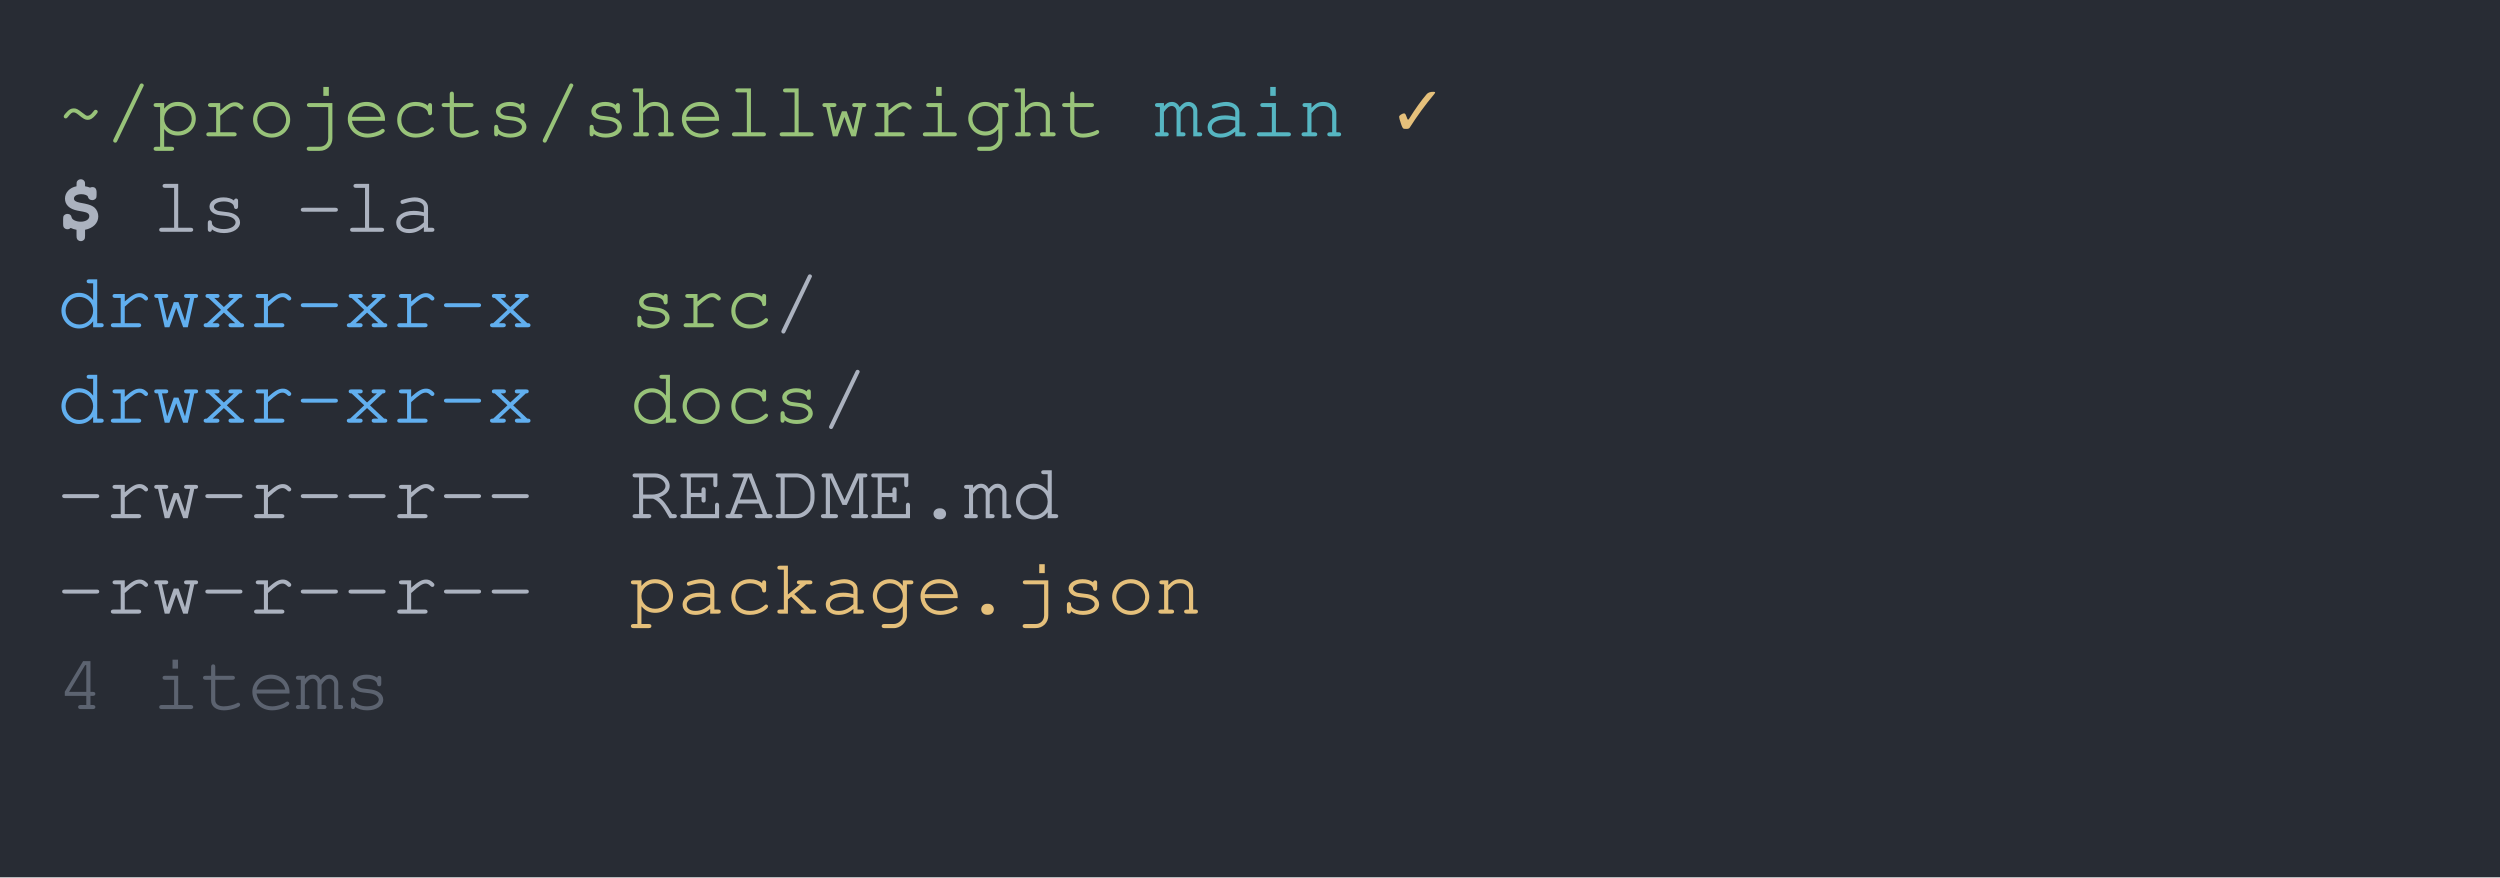
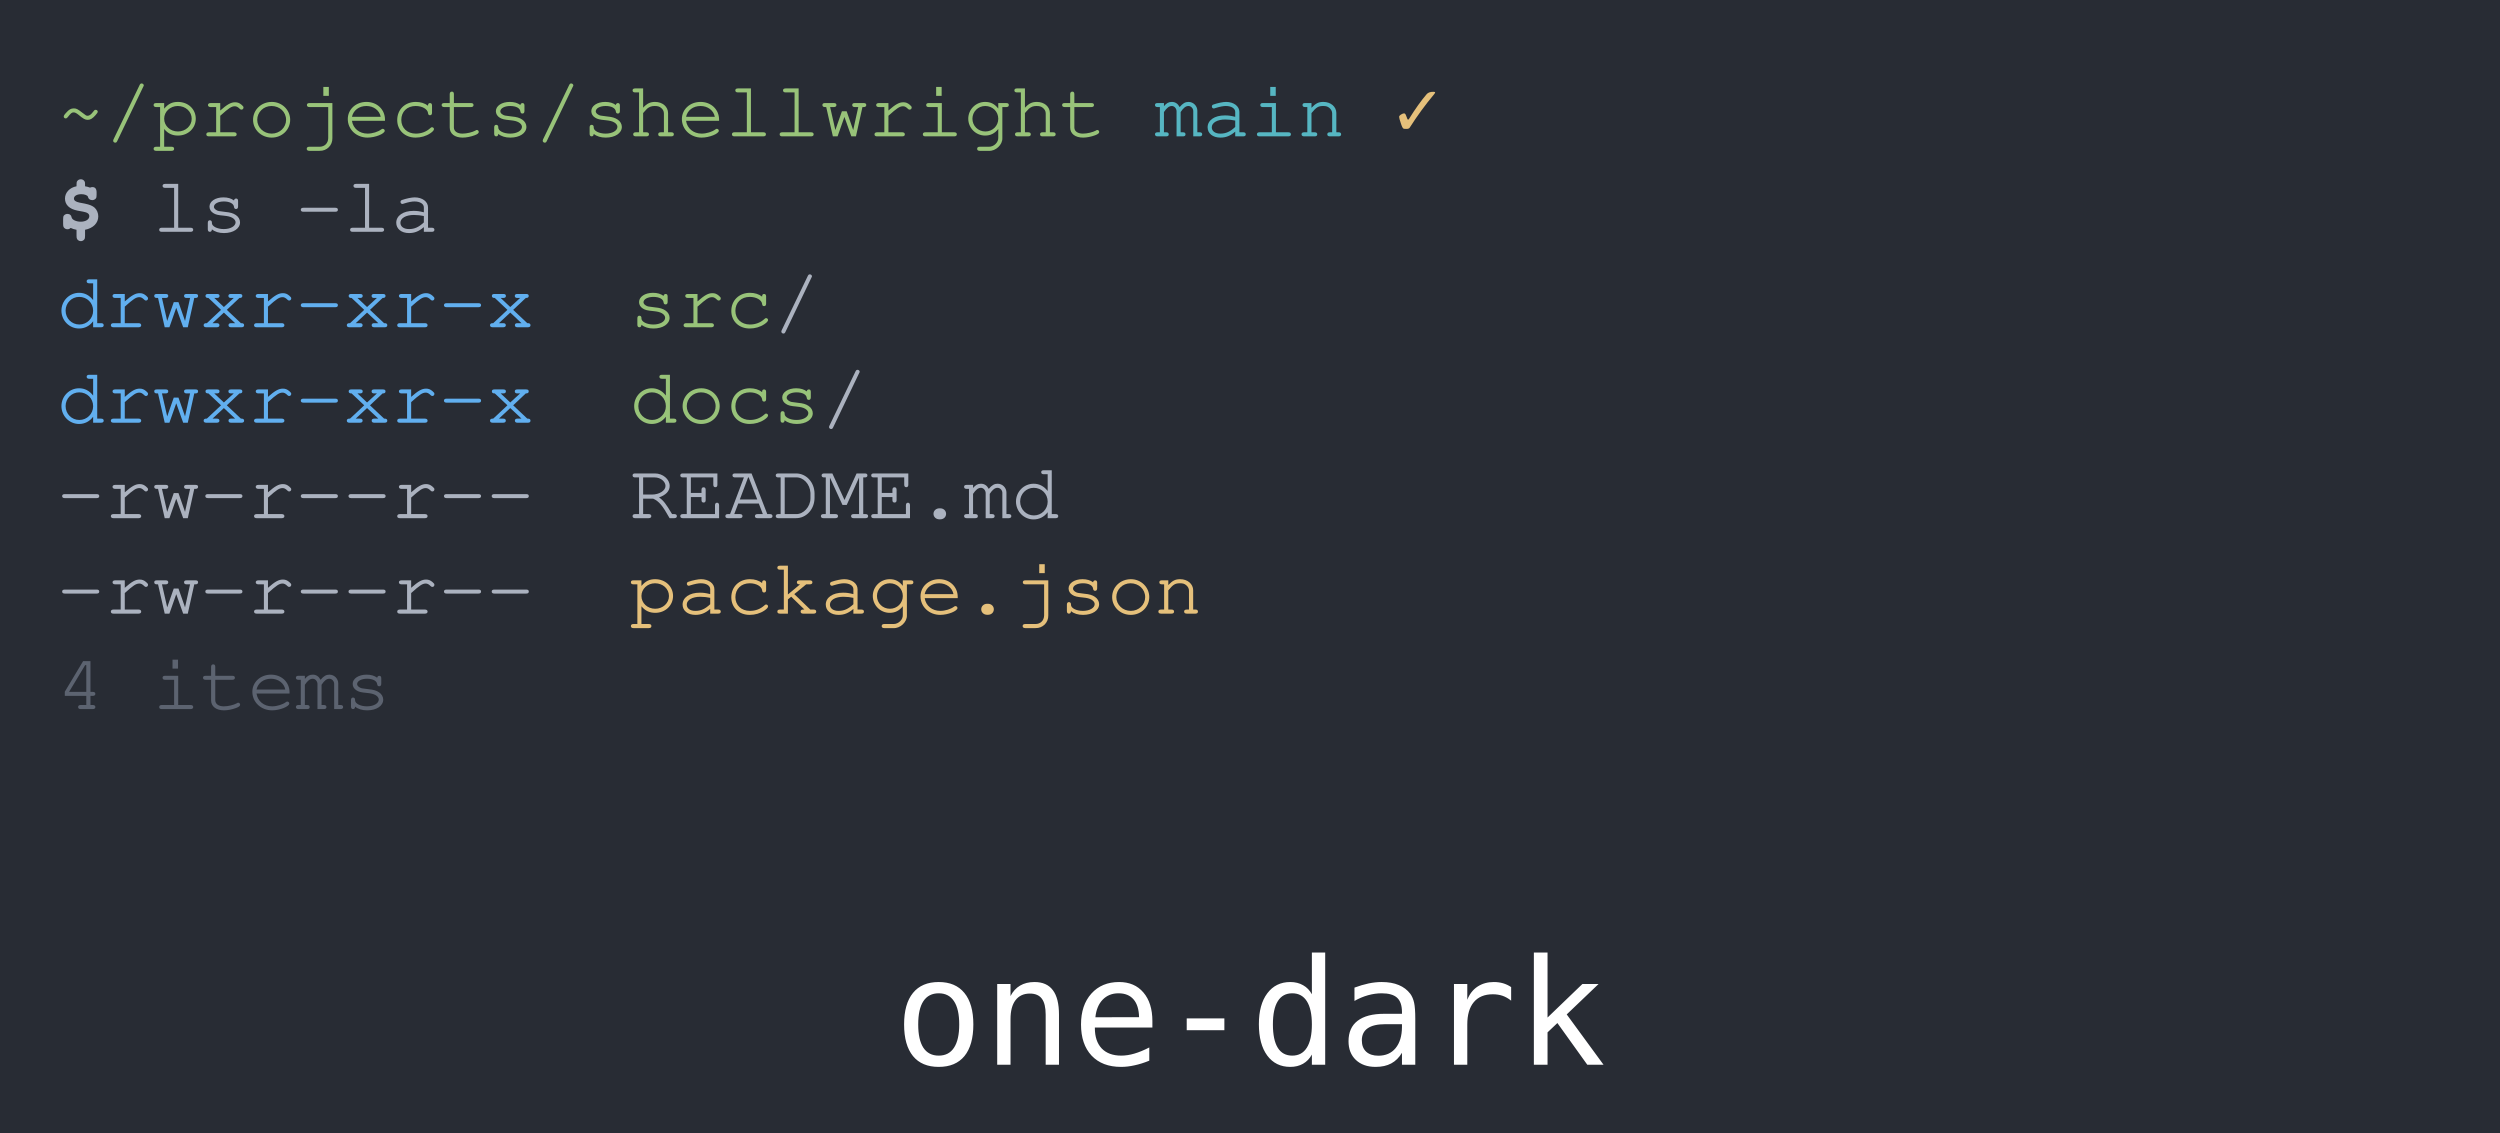
- <svg xmlns="http://www.w3.org/2000/svg" width="440" height="154.4" font-family="Hack, Monaco, Courier, monospace" font-size="14">
+ <svg xmlns="http://www.w3.org/2000/svg" width="440" height="199.4" font-family="Hack, Monaco, Courier, monospace" font-size="14">
  <rect width="100%" height="100%" fill="#282c34" />
  <g fill="#abb2bf">
    <text x="10" y="24" fill="#98c379">~</text>
    <text x="18.4" y="24" fill="#98c379">/</text>
    <text x="26.8" y="24" fill="#98c379">p</text>
    <text x="35.2" y="24" fill="#98c379">r</text>
    <text x="43.6" y="24" fill="#98c379">o</text>
    <text x="52" y="24" fill="#98c379">j</text>
    <text x="60.4" y="24" fill="#98c379">e</text>
    <text x="68.8" y="24" fill="#98c379">c</text>
    <text x="77.2" y="24" fill="#98c379">t</text>
    <text x="85.6" y="24" fill="#98c379">s</text>
    <text x="94" y="24" fill="#98c379">/</text>
    <text x="102.4" y="24" fill="#98c379">s</text>
    <text x="110.8" y="24" fill="#98c379">h</text>
    <text x="119.2" y="24" fill="#98c379">e</text>
    <text x="127.6" y="24" fill="#98c379">l</text>
    <text x="136" y="24" fill="#98c379">l</text>
    <text x="144.4" y="24" fill="#98c379">w</text>
    <text x="152.8" y="24" fill="#98c379">r</text>
    <text x="161.2" y="24" fill="#98c379">i</text>
    <text x="169.6" y="24" fill="#98c379">g</text>
    <text x="178" y="24" fill="#98c379">h</text>
    <text x="186.4" y="24" fill="#98c379">t</text>
    <text x="194.8" y="24"> </text>
    <text x="203.2" y="24" fill="#56b6c2">m</text>
    <text x="211.6" y="24" fill="#56b6c2">a</text>
    <text x="220" y="24" fill="#56b6c2">i</text>
    <text x="228.4" y="24" fill="#56b6c2">n</text>
    <text x="236.8" y="24"> </text>
    <text x="245.2" y="24" fill="#e5c07b">✓</text>
    <text x="253.6" y="24"> </text>
    <text x="262" y="24"> </text>
    <text x="270.4" y="24"> </text>
    <text x="278.8" y="24"> </text>
    <text x="287.2" y="24"> </text>
    <text x="295.6" y="24"> </text>
    <text x="304" y="24"> </text>
    <text x="312.4" y="24"> </text>
    <text x="320.8" y="24"> </text>
    <text x="329.2" y="24"> </text>
    <text x="337.6" y="24"> </text>
    <text x="346" y="24"> </text>
    <text x="354.4" y="24"> </text>
    <text x="362.8" y="24"> </text>
    <text x="371.2" y="24"> </text>
    <text x="379.6" y="24"> </text>
    <text x="388" y="24"> </text>
    <text x="396.4" y="24"> </text>
    <text x="404.8" y="24"> </text>
    <text x="413.2" y="24"> </text>
    <text x="421.6" y="24"> </text>
    <text x="10" y="40.8" font-weight="bold">$</text>
    <text x="18.4" y="40.8" font-weight="bold"> </text>
    <text x="26.8" y="40.8">l</text>
    <text x="35.2" y="40.8">s</text>
    <text x="43.6" y="40.8"> </text>
    <text x="52" y="40.8">-</text>
    <text x="60.4" y="40.8">l</text>
    <text x="68.8" y="40.8">a</text>
    <text x="77.2" y="40.8"> </text>
    <text x="85.6" y="40.8"> </text>
    <text x="94" y="40.8"> </text>
    <text x="102.4" y="40.8"> </text>
    <text x="110.8" y="40.8"> </text>
    <text x="119.2" y="40.8"> </text>
    <text x="127.6" y="40.8"> </text>
    <text x="136" y="40.8"> </text>
    <text x="144.4" y="40.8"> </text>
    <text x="152.8" y="40.8"> </text>
    <text x="161.2" y="40.8"> </text>
    <text x="169.6" y="40.8"> </text>
    <text x="178" y="40.8"> </text>
    <text x="186.4" y="40.8"> </text>
    <text x="194.8" y="40.8"> </text>
    <text x="203.2" y="40.8"> </text>
    <text x="211.6" y="40.8"> </text>
    <text x="220" y="40.8"> </text>
    <text x="228.4" y="40.8"> </text>
    <text x="236.8" y="40.8"> </text>
    <text x="245.2" y="40.8"> </text>
    <text x="253.6" y="40.8"> </text>
    <text x="262" y="40.8"> </text>
    <text x="270.4" y="40.8"> </text>
    <text x="278.8" y="40.8"> </text>
    <text x="287.2" y="40.8"> </text>
    <text x="295.6" y="40.8"> </text>
    <text x="304" y="40.8"> </text>
    <text x="312.4" y="40.8"> </text>
    <text x="320.8" y="40.8"> </text>
    <text x="329.2" y="40.8"> </text>
    <text x="337.6" y="40.8"> </text>
    <text x="346" y="40.8"> </text>
    <text x="354.4" y="40.8"> </text>
    <text x="362.8" y="40.8"> </text>
    <text x="371.2" y="40.8"> </text>
    <text x="379.6" y="40.8"> </text>
    <text x="388" y="40.8"> </text>
    <text x="396.4" y="40.8"> </text>
    <text x="404.8" y="40.8"> </text>
    <text x="413.2" y="40.8"> </text>
    <text x="421.6" y="40.8"> </text>
    <text x="10" y="57.6" fill="#61afef">d</text>
    <text x="18.4" y="57.6" fill="#61afef">r</text>
    <text x="26.8" y="57.6" fill="#61afef">w</text>
    <text x="35.2" y="57.6" fill="#61afef">x</text>
    <text x="43.6" y="57.6" fill="#61afef">r</text>
    <text x="52" y="57.6" fill="#61afef">-</text>
    <text x="60.4" y="57.6" fill="#61afef">x</text>
    <text x="68.8" y="57.6" fill="#61afef">r</text>
    <text x="77.2" y="57.6" fill="#61afef">-</text>
    <text x="85.6" y="57.6" fill="#61afef">x</text>
    <text x="94" y="57.6"> </text>
    <text x="102.4" y="57.6"> </text>
    <text x="110.8" y="57.6" fill="#98c379">s</text>
    <text x="119.2" y="57.6" fill="#98c379">r</text>
    <text x="127.6" y="57.6" fill="#98c379">c</text>
    <text x="136" y="57.6">/</text>
    <text x="144.4" y="57.6"> </text>
    <text x="152.8" y="57.6"> </text>
    <text x="161.2" y="57.6"> </text>
    <text x="169.6" y="57.6"> </text>
    <text x="178" y="57.6"> </text>
    <text x="186.4" y="57.6"> </text>
    <text x="194.8" y="57.6"> </text>
    <text x="203.2" y="57.6"> </text>
    <text x="211.6" y="57.6"> </text>
    <text x="220" y="57.6"> </text>
    <text x="228.4" y="57.6"> </text>
    <text x="236.8" y="57.6"> </text>
    <text x="245.2" y="57.6"> </text>
    <text x="253.6" y="57.6"> </text>
    <text x="262" y="57.6"> </text>
    <text x="270.4" y="57.6"> </text>
    <text x="278.8" y="57.6"> </text>
    <text x="287.2" y="57.6"> </text>
    <text x="295.6" y="57.6"> </text>
    <text x="304" y="57.6"> </text>
    <text x="312.4" y="57.6"> </text>
    <text x="320.8" y="57.6"> </text>
    <text x="329.2" y="57.6"> </text>
    <text x="337.6" y="57.6"> </text>
    <text x="346" y="57.6"> </text>
    <text x="354.4" y="57.6"> </text>
    <text x="362.8" y="57.6"> </text>
    <text x="371.2" y="57.6"> </text>
    <text x="379.6" y="57.6"> </text>
    <text x="388" y="57.6"> </text>
    <text x="396.4" y="57.6"> </text>
    <text x="404.8" y="57.6"> </text>
    <text x="413.2" y="57.6"> </text>
    <text x="421.6" y="57.6"> </text>
    <text x="10" y="74.4" fill="#61afef">d</text>
    <text x="18.4" y="74.4" fill="#61afef">r</text>
    <text x="26.8" y="74.4" fill="#61afef">w</text>
    <text x="35.2" y="74.4" fill="#61afef">x</text>
    <text x="43.6" y="74.4" fill="#61afef">r</text>
    <text x="52" y="74.4" fill="#61afef">-</text>
    <text x="60.4" y="74.4" fill="#61afef">x</text>
    <text x="68.8" y="74.4" fill="#61afef">r</text>
    <text x="77.2" y="74.4" fill="#61afef">-</text>
    <text x="85.6" y="74.4" fill="#61afef">x</text>
    <text x="94" y="74.4"> </text>
    <text x="102.4" y="74.4"> </text>
    <text x="110.8" y="74.4" fill="#98c379">d</text>
    <text x="119.2" y="74.4" fill="#98c379">o</text>
    <text x="127.6" y="74.4" fill="#98c379">c</text>
    <text x="136" y="74.4" fill="#98c379">s</text>
    <text x="144.4" y="74.4">/</text>
    <text x="152.8" y="74.4"> </text>
    <text x="161.2" y="74.4"> </text>
    <text x="169.6" y="74.4"> </text>
    <text x="178" y="74.4"> </text>
    <text x="186.4" y="74.4"> </text>
    <text x="194.8" y="74.4"> </text>
    <text x="203.2" y="74.4"> </text>
    <text x="211.6" y="74.4"> </text>
    <text x="220" y="74.4"> </text>
    <text x="228.4" y="74.4"> </text>
    <text x="236.8" y="74.4"> </text>
    <text x="245.2" y="74.4"> </text>
    <text x="253.6" y="74.4"> </text>
    <text x="262" y="74.4"> </text>
    <text x="270.4" y="74.4"> </text>
    <text x="278.8" y="74.4"> </text>
    <text x="287.2" y="74.4"> </text>
    <text x="295.6" y="74.4"> </text>
    <text x="304" y="74.4"> </text>
    <text x="312.4" y="74.4"> </text>
    <text x="320.8" y="74.4"> </text>
    <text x="329.2" y="74.4"> </text>
    <text x="337.6" y="74.4"> </text>
    <text x="346" y="74.4"> </text>
    <text x="354.4" y="74.4"> </text>
    <text x="362.8" y="74.4"> </text>
    <text x="371.2" y="74.4"> </text>
    <text x="379.6" y="74.4"> </text>
    <text x="388" y="74.4"> </text>
    <text x="396.4" y="74.4"> </text>
    <text x="404.8" y="74.4"> </text>
    <text x="413.2" y="74.4"> </text>
    <text x="421.6" y="74.4"> </text>
    <text x="10" y="91.2">-</text>
    <text x="18.4" y="91.2">r</text>
    <text x="26.8" y="91.2">w</text>
    <text x="35.2" y="91.2">-</text>
    <text x="43.6" y="91.2">r</text>
    <text x="52" y="91.2">-</text>
    <text x="60.4" y="91.2">-</text>
    <text x="68.8" y="91.2">r</text>
    <text x="77.2" y="91.2">-</text>
    <text x="85.6" y="91.2">-</text>
    <text x="94" y="91.2"> </text>
    <text x="102.4" y="91.2"> </text>
    <text x="110.8" y="91.2">R</text>
    <text x="119.2" y="91.2">E</text>
    <text x="127.6" y="91.2">A</text>
    <text x="136" y="91.2">D</text>
    <text x="144.4" y="91.2">M</text>
    <text x="152.8" y="91.2">E</text>
    <text x="161.2" y="91.2">.</text>
    <text x="169.6" y="91.2">m</text>
    <text x="178" y="91.2">d</text>
    <text x="186.4" y="91.2"> </text>
    <text x="194.8" y="91.2"> </text>
    <text x="203.2" y="91.2"> </text>
    <text x="211.6" y="91.2"> </text>
    <text x="220" y="91.2"> </text>
    <text x="228.4" y="91.2"> </text>
    <text x="236.8" y="91.2"> </text>
    <text x="245.2" y="91.2"> </text>
    <text x="253.6" y="91.2"> </text>
    <text x="262" y="91.2"> </text>
    <text x="270.4" y="91.2"> </text>
    <text x="278.8" y="91.2"> </text>
    <text x="287.2" y="91.2"> </text>
    <text x="295.6" y="91.2"> </text>
    <text x="304" y="91.2"> </text>
    <text x="312.4" y="91.2"> </text>
    <text x="320.8" y="91.2"> </text>
    <text x="329.2" y="91.2"> </text>
    <text x="337.6" y="91.2"> </text>
    <text x="346" y="91.2"> </text>
    <text x="354.4" y="91.2"> </text>
    <text x="362.8" y="91.2"> </text>
    <text x="371.2" y="91.2"> </text>
    <text x="379.6" y="91.2"> </text>
    <text x="388" y="91.2"> </text>
    <text x="396.4" y="91.2"> </text>
    <text x="404.8" y="91.2"> </text>
    <text x="413.2" y="91.2"> </text>
    <text x="421.6" y="91.2"> </text>
    <text x="10" y="108">-</text>
    <text x="18.4" y="108">r</text>
    <text x="26.8" y="108">w</text>
    <text x="35.2" y="108">-</text>
    <text x="43.6" y="108">r</text>
    <text x="52" y="108">-</text>
    <text x="60.4" y="108">-</text>
    <text x="68.8" y="108">r</text>
    <text x="77.2" y="108">-</text>
    <text x="85.6" y="108">-</text>
    <text x="94" y="108"> </text>
    <text x="102.4" y="108"> </text>
    <text x="110.8" y="108" fill="#e5c07b">p</text>
    <text x="119.2" y="108" fill="#e5c07b">a</text>
    <text x="127.6" y="108" fill="#e5c07b">c</text>
    <text x="136" y="108" fill="#e5c07b">k</text>
    <text x="144.4" y="108" fill="#e5c07b">a</text>
    <text x="152.8" y="108" fill="#e5c07b">g</text>
    <text x="161.2" y="108" fill="#e5c07b">e</text>
    <text x="169.6" y="108" fill="#e5c07b">.</text>
    <text x="178" y="108" fill="#e5c07b">j</text>
    <text x="186.4" y="108" fill="#e5c07b">s</text>
    <text x="194.8" y="108" fill="#e5c07b">o</text>
    <text x="203.2" y="108" fill="#e5c07b">n</text>
    <text x="211.6" y="108"> </text>
    <text x="220" y="108"> </text>
    <text x="228.4" y="108"> </text>
    <text x="236.8" y="108"> </text>
    <text x="245.2" y="108"> </text>
    <text x="253.6" y="108"> </text>
    <text x="262" y="108"> </text>
    <text x="270.4" y="108"> </text>
    <text x="278.8" y="108"> </text>
    <text x="287.2" y="108"> </text>
    <text x="295.6" y="108"> </text>
    <text x="304" y="108"> </text>
    <text x="312.4" y="108"> </text>
    <text x="320.8" y="108"> </text>
    <text x="329.2" y="108"> </text>
    <text x="337.6" y="108"> </text>
    <text x="346" y="108"> </text>
    <text x="354.4" y="108"> </text>
    <text x="362.8" y="108"> </text>
    <text x="371.2" y="108"> </text>
    <text x="379.6" y="108"> </text>
    <text x="388" y="108"> </text>
    <text x="396.4" y="108"> </text>
    <text x="404.8" y="108"> </text>
    <text x="413.2" y="108"> </text>
    <text x="421.6" y="108"> </text>
    <text x="10" y="124.8" fill="#5c6370">4</text>
    <text x="18.4" y="124.8" fill="#5c6370"> </text>
    <text x="26.8" y="124.8" fill="#5c6370">i</text>
    <text x="35.2" y="124.8" fill="#5c6370">t</text>
    <text x="43.6" y="124.8" fill="#5c6370">e</text>
    <text x="52" y="124.8" fill="#5c6370">m</text>
    <text x="60.4" y="124.8" fill="#5c6370">s</text>
    <text x="68.8" y="124.8"> </text>
    <text x="77.2" y="124.8"> </text>
    <text x="85.6" y="124.8"> </text>
    <text x="94" y="124.8"> </text>
    <text x="102.4" y="124.8"> </text>
    <text x="110.8" y="124.8"> </text>
    <text x="119.2" y="124.8"> </text>
    <text x="127.6" y="124.8"> </text>
    <text x="136" y="124.8"> </text>
    <text x="144.4" y="124.8"> </text>
    <text x="152.8" y="124.8"> </text>
    <text x="161.2" y="124.8"> </text>
    <text x="169.6" y="124.8"> </text>
    <text x="178" y="124.8"> </text>
    <text x="186.4" y="124.8"> </text>
    <text x="194.8" y="124.8"> </text>
    <text x="203.2" y="124.8"> </text>
    <text x="211.6" y="124.8"> </text>
    <text x="220" y="124.8"> </text>
    <text x="228.4" y="124.8"> </text>
    <text x="236.8" y="124.8"> </text>
    <text x="245.2" y="124.8"> </text>
    <text x="253.6" y="124.8"> </text>
    <text x="262" y="124.8"> </text>
    <text x="270.4" y="124.8"> </text>
    <text x="278.8" y="124.8"> </text>
    <text x="287.2" y="124.8"> </text>
    <text x="295.6" y="124.8"> </text>
    <text x="304" y="124.8"> </text>
    <text x="312.4" y="124.8"> </text>
    <text x="320.8" y="124.8"> </text>
    <text x="329.2" y="124.8"> </text>
    <text x="337.6" y="124.8"> </text>
    <text x="346" y="124.8"> </text>
    <text x="354.4" y="124.8"> </text>
    <text x="362.8" y="124.8"> </text>
    <text x="371.2" y="124.8"> </text>
    <text x="379.6" y="124.8"> </text>
    <text x="388" y="124.8"> </text>
    <text x="396.4" y="124.8"> </text>
    <text x="404.8" y="124.8"> </text>
    <text x="413.2" y="124.8"> </text>
    <text x="421.6" y="124.8"> </text>
    <text x="10" y="141.6"> </text>
    <text x="18.4" y="141.6"> </text>
    <text x="26.8" y="141.6"> </text>
    <text x="35.2" y="141.6"> </text>
    <text x="43.6" y="141.6"> </text>
    <text x="52" y="141.6"> </text>
    <text x="60.4" y="141.6"> </text>
    <text x="68.8" y="141.6"> </text>
    <text x="77.2" y="141.6"> </text>
    <text x="85.6" y="141.6"> </text>
    <text x="94" y="141.6"> </text>
    <text x="102.4" y="141.6"> </text>
    <text x="110.8" y="141.6"> </text>
    <text x="119.2" y="141.6"> </text>
    <text x="127.6" y="141.6"> </text>
    <text x="136" y="141.6"> </text>
    <text x="144.4" y="141.6"> </text>
    <text x="152.8" y="141.6"> </text>
    <text x="161.2" y="141.6"> </text>
    <text x="169.6" y="141.6"> </text>
    <text x="178" y="141.6"> </text>
    <text x="186.4" y="141.6"> </text>
    <text x="194.8" y="141.6"> </text>
    <text x="203.2" y="141.6"> </text>
    <text x="211.6" y="141.6"> </text>
    <text x="220" y="141.6"> </text>
    <text x="228.4" y="141.6"> </text>
    <text x="236.8" y="141.6"> </text>
    <text x="245.2" y="141.6"> </text>
    <text x="253.6" y="141.6"> </text>
    <text x="262" y="141.6"> </text>
    <text x="270.4" y="141.6"> </text>
    <text x="278.8" y="141.6"> </text>
    <text x="287.2" y="141.6"> </text>
    <text x="295.6" y="141.6"> </text>
    <text x="304" y="141.6"> </text>
    <text x="312.4" y="141.6"> </text>
    <text x="320.8" y="141.6"> </text>
    <text x="329.2" y="141.6"> </text>
    <text x="337.6" y="141.6"> </text>
    <text x="346" y="141.6"> </text>
    <text x="354.4" y="141.6"> </text>
    <text x="362.8" y="141.6"> </text>
    <text x="371.2" y="141.6"> </text>
    <text x="379.6" y="141.6"> </text>
    <text x="388" y="141.6"> </text>
    <text x="396.4" y="141.6"> </text>
    <text x="404.8" y="141.6"> </text>
    <text x="413.2" y="141.6"> </text>
    <text x="421.6" y="141.6"> </text>
  </g>
+   <rect x="0" y="154.4" width="440" height="45" fill="#282c34" />
+   <text x="220" y="187.4" text-anchor="middle" font-family="Monaco, Consolas, monospace" font-size="26" fill="#ffffff">one-dark</text>
</svg>
